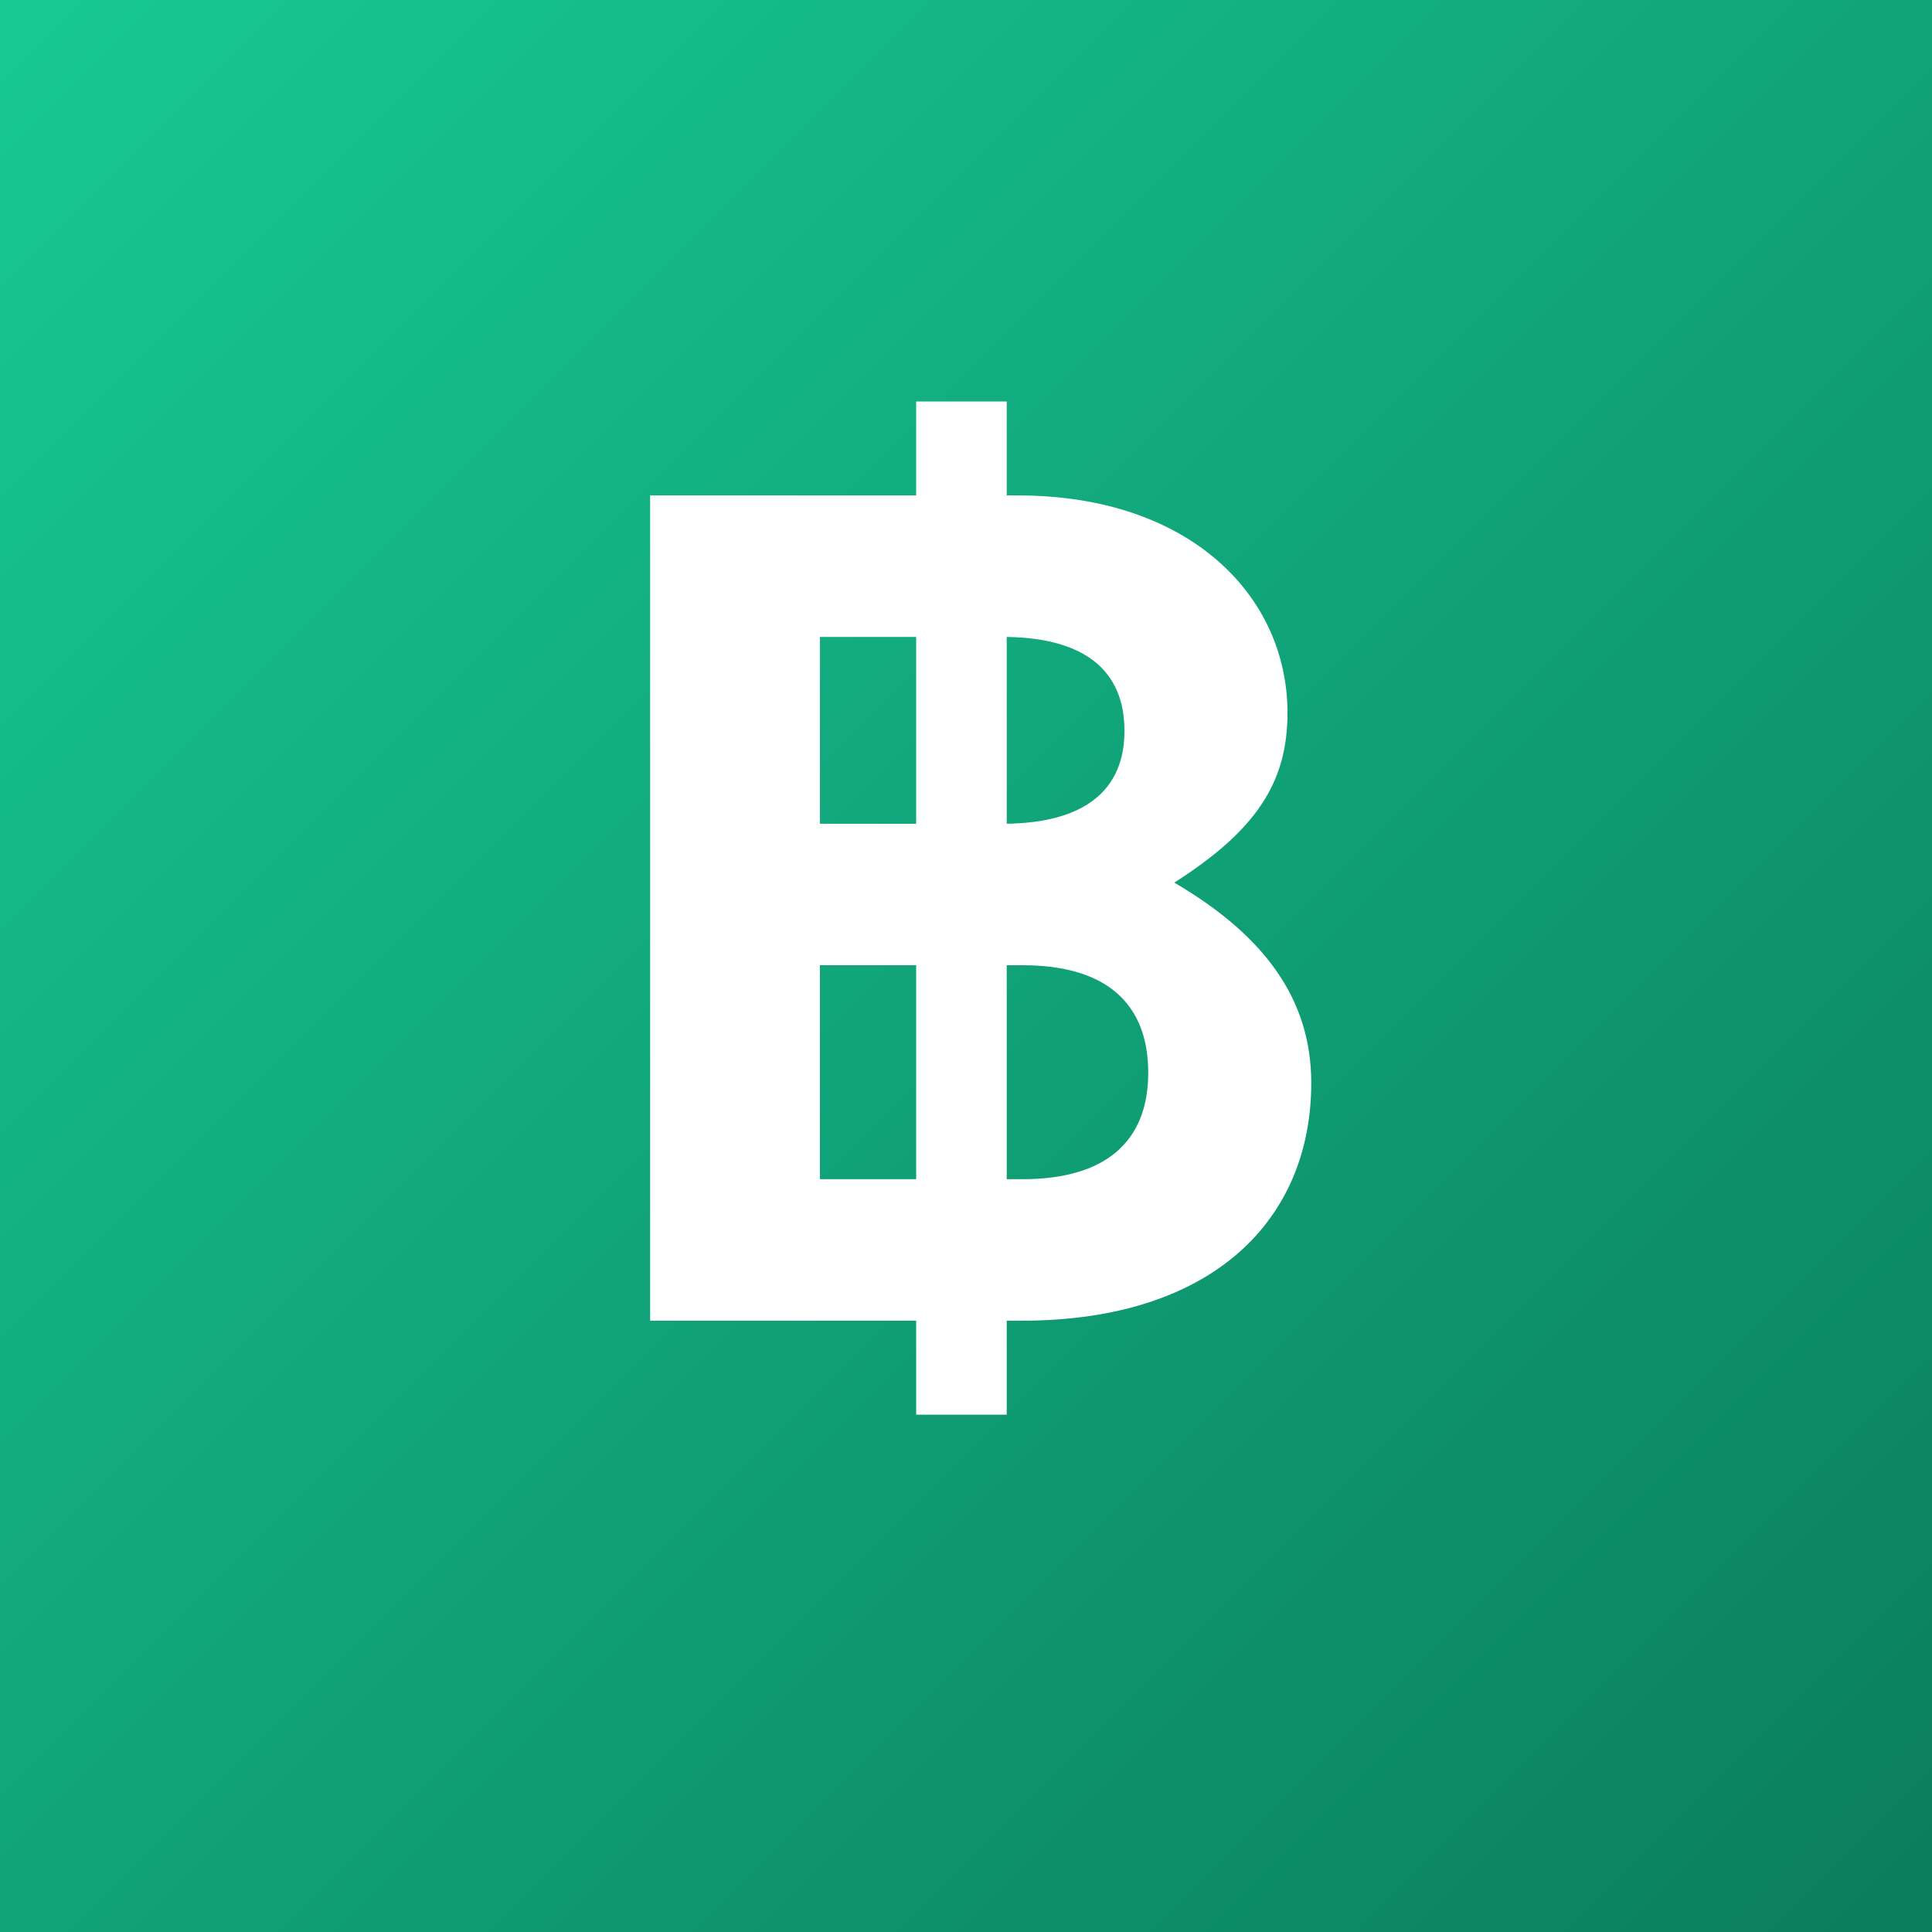
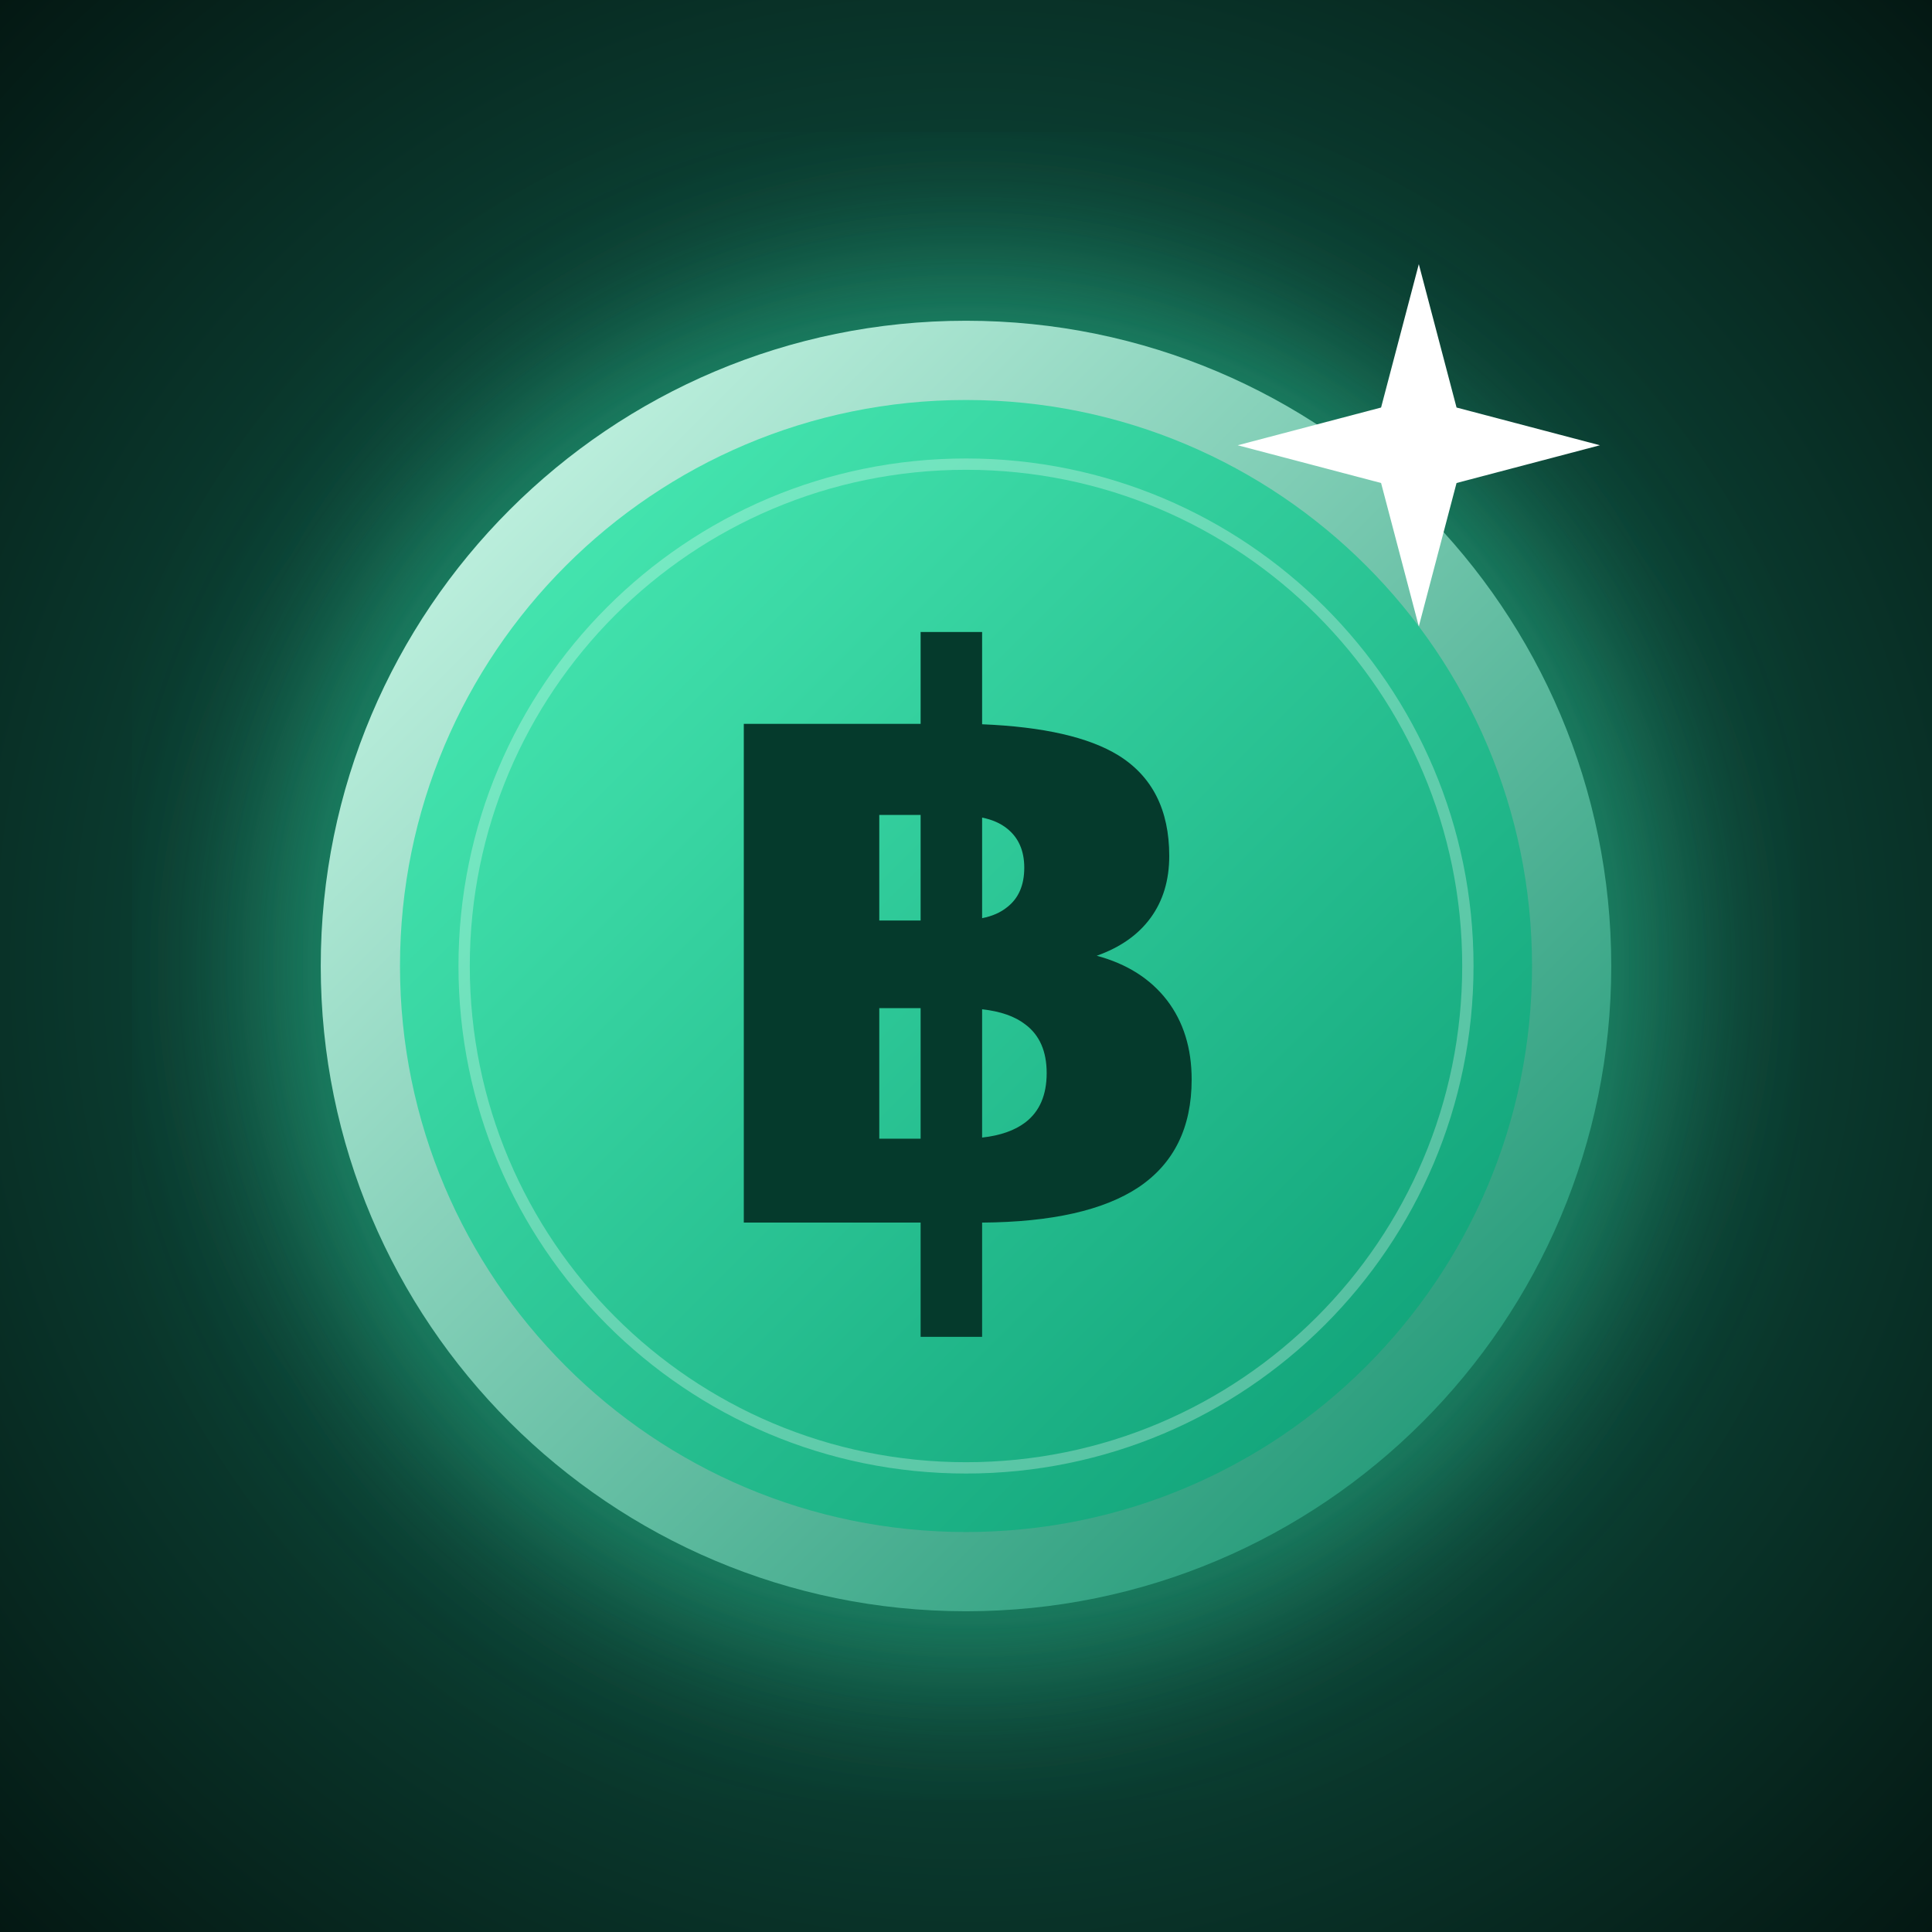
<svg xmlns="http://www.w3.org/2000/svg" viewBox="0 0 512 512">
  <defs>
-     <linearGradient id="g" x1="0" y1="0" x2="1" y2="1">
-       <stop offset="0" stop-color="#17c995" />
-       <stop offset="1" stop-color="#0a7d5c" />
+     <radialGradient id="bg" cx=".5" cy=".5" r=".75">
+       <stop offset="0" stop-color="#14705a" />
+       <stop offset="1" stop-color="#03120e" />
+     </radialGradient>
+     <linearGradient id="rim" x1="0" y1="0" x2="1" y2="1">
+       <stop offset="0" stop-color="#d9fff0" />
+       <stop offset="1" stop-color="#0b8c68" />
    </linearGradient>
+     <linearGradient id="face" x1="0" y1="0" x2="1" y2="1">
+       <stop offset="0" stop-color="#4df0b8" />
+       <stop offset="1" stop-color="#0a9a72" />
+     </linearGradient>
+     <filter id="b">
+       <feGaussianBlur stdDeviation="22" />
+     </filter>
  </defs>
-   <rect width="512" height="512" fill="url(#g)" />
-   <text x="256" y="350" font-family="Arial,Helvetica,sans-serif" font-size="300" font-weight="700" text-anchor="middle" fill="#fff">฿</text>
+   <rect width="512" height="512" fill="url(#bg)" />
+   <circle cx="256" cy="256" r="184" fill="#2dd4a0" opacity=".5" filter="url(#b)" />
+   <circle cx="256" cy="256" r="171" fill="url(#rim)" />
+   <circle cx="256" cy="256" r="150" fill="url(#face)" />
+   <circle cx="256" cy="256" r="133" fill="none" stroke="#fff" stroke-opacity=".28" stroke-width="3" />
+   <text x="256" y="324" font-family="Tahoma,Arial,sans-serif" font-size="206" font-weight="700" text-anchor="middle" fill="#053a2c">฿</text>
+   <path d="M376 70l10 38 38 10-38 10-10 38-10-38-38-10 38-10z" fill="#fff" />
</svg>
